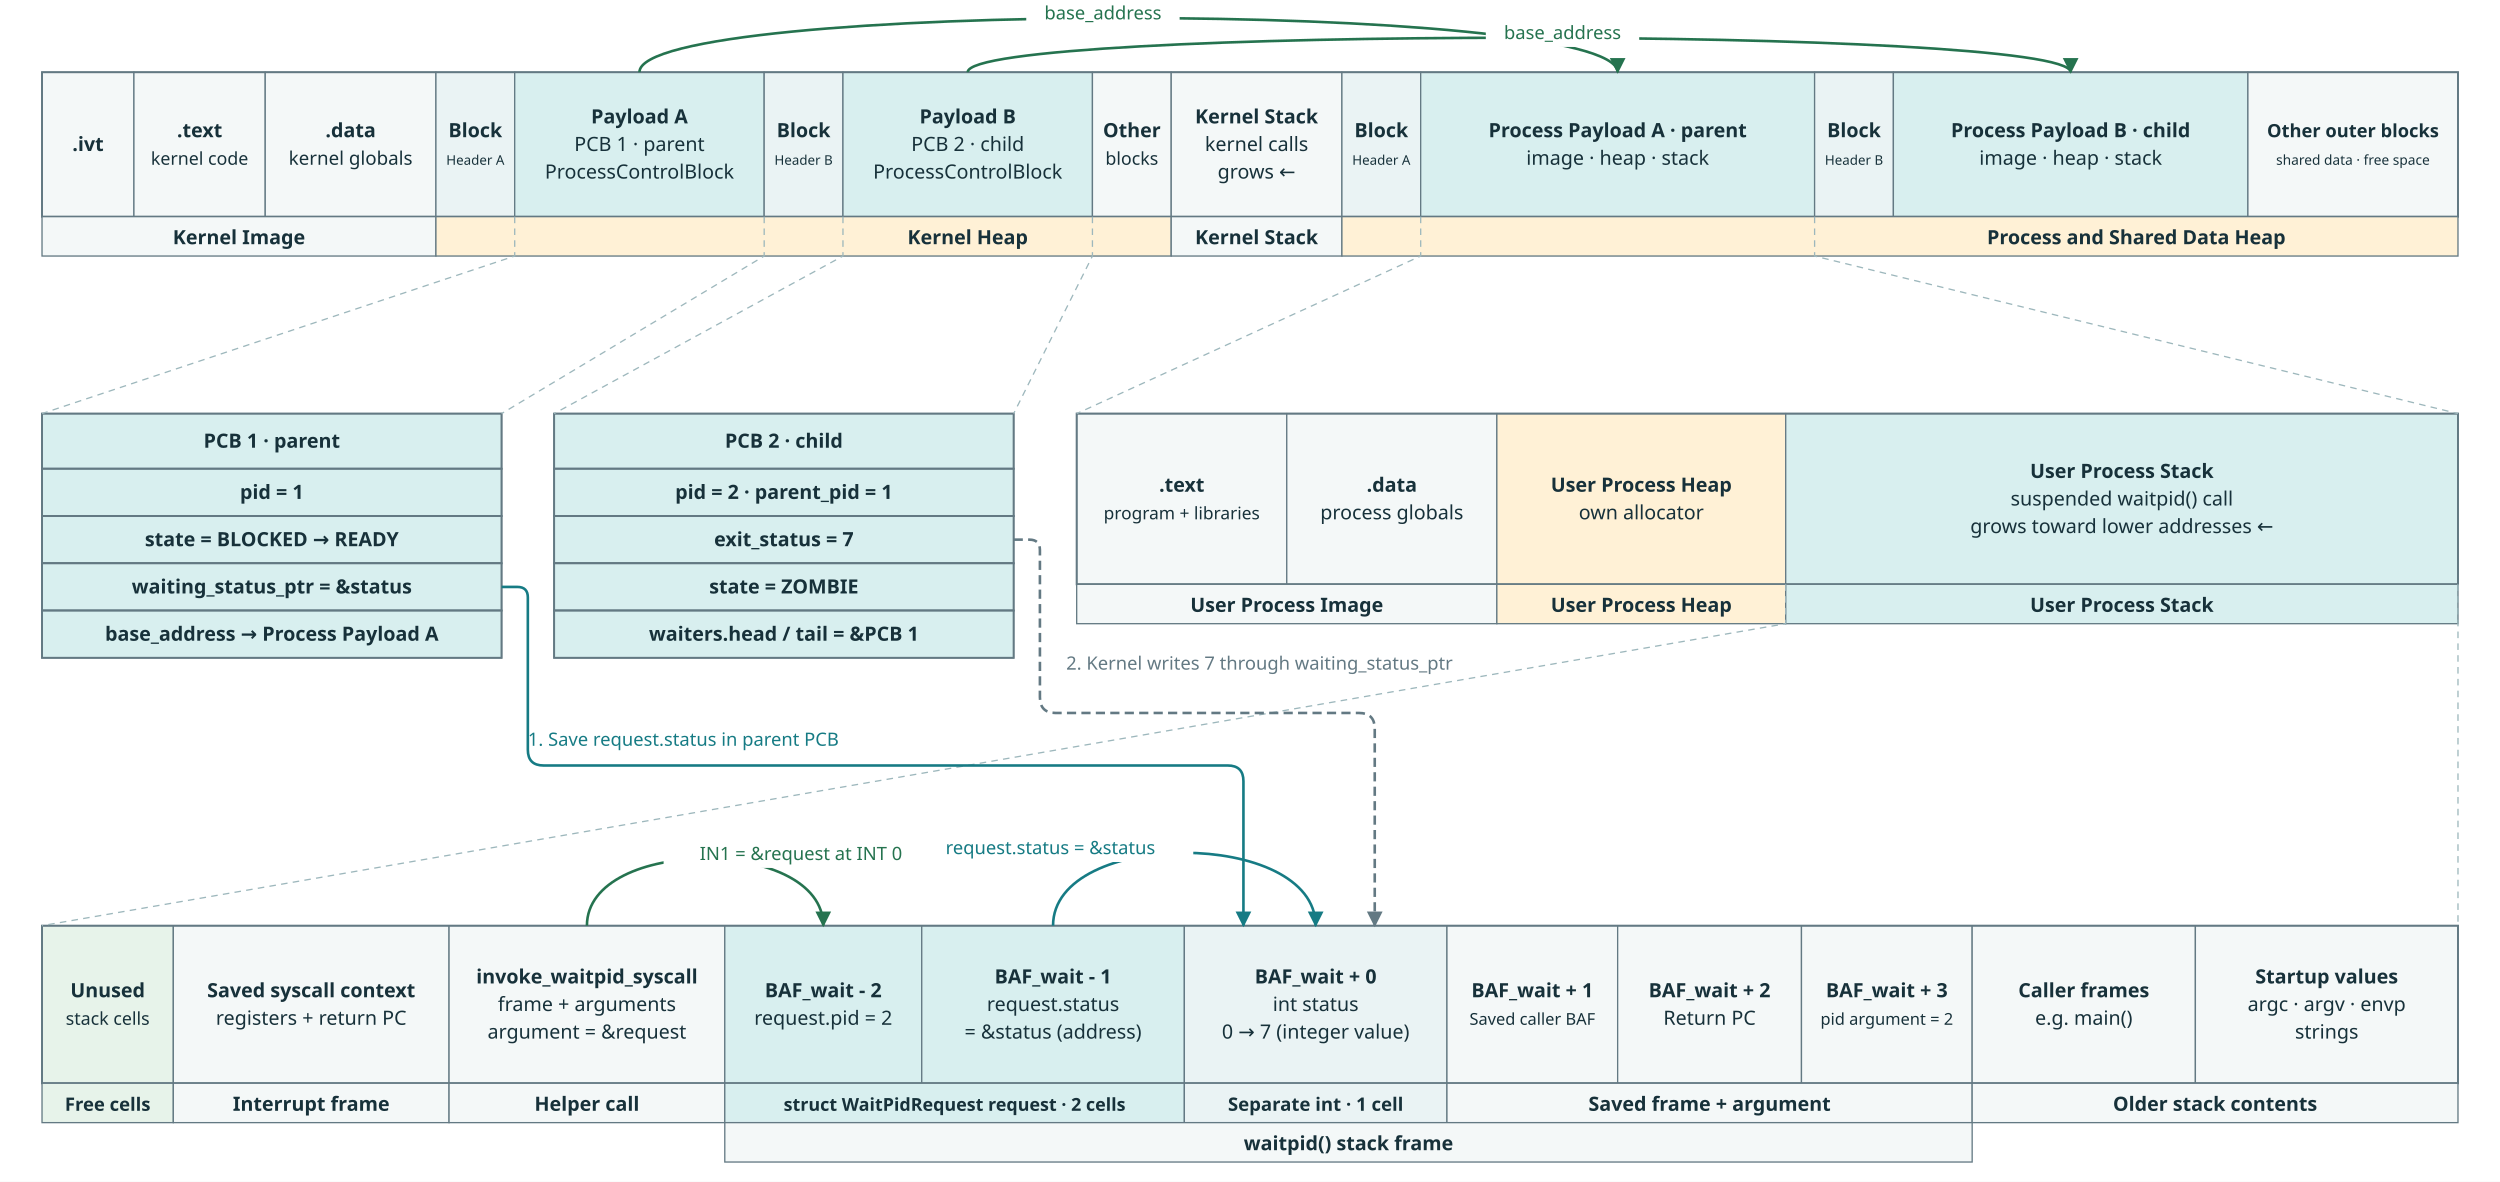
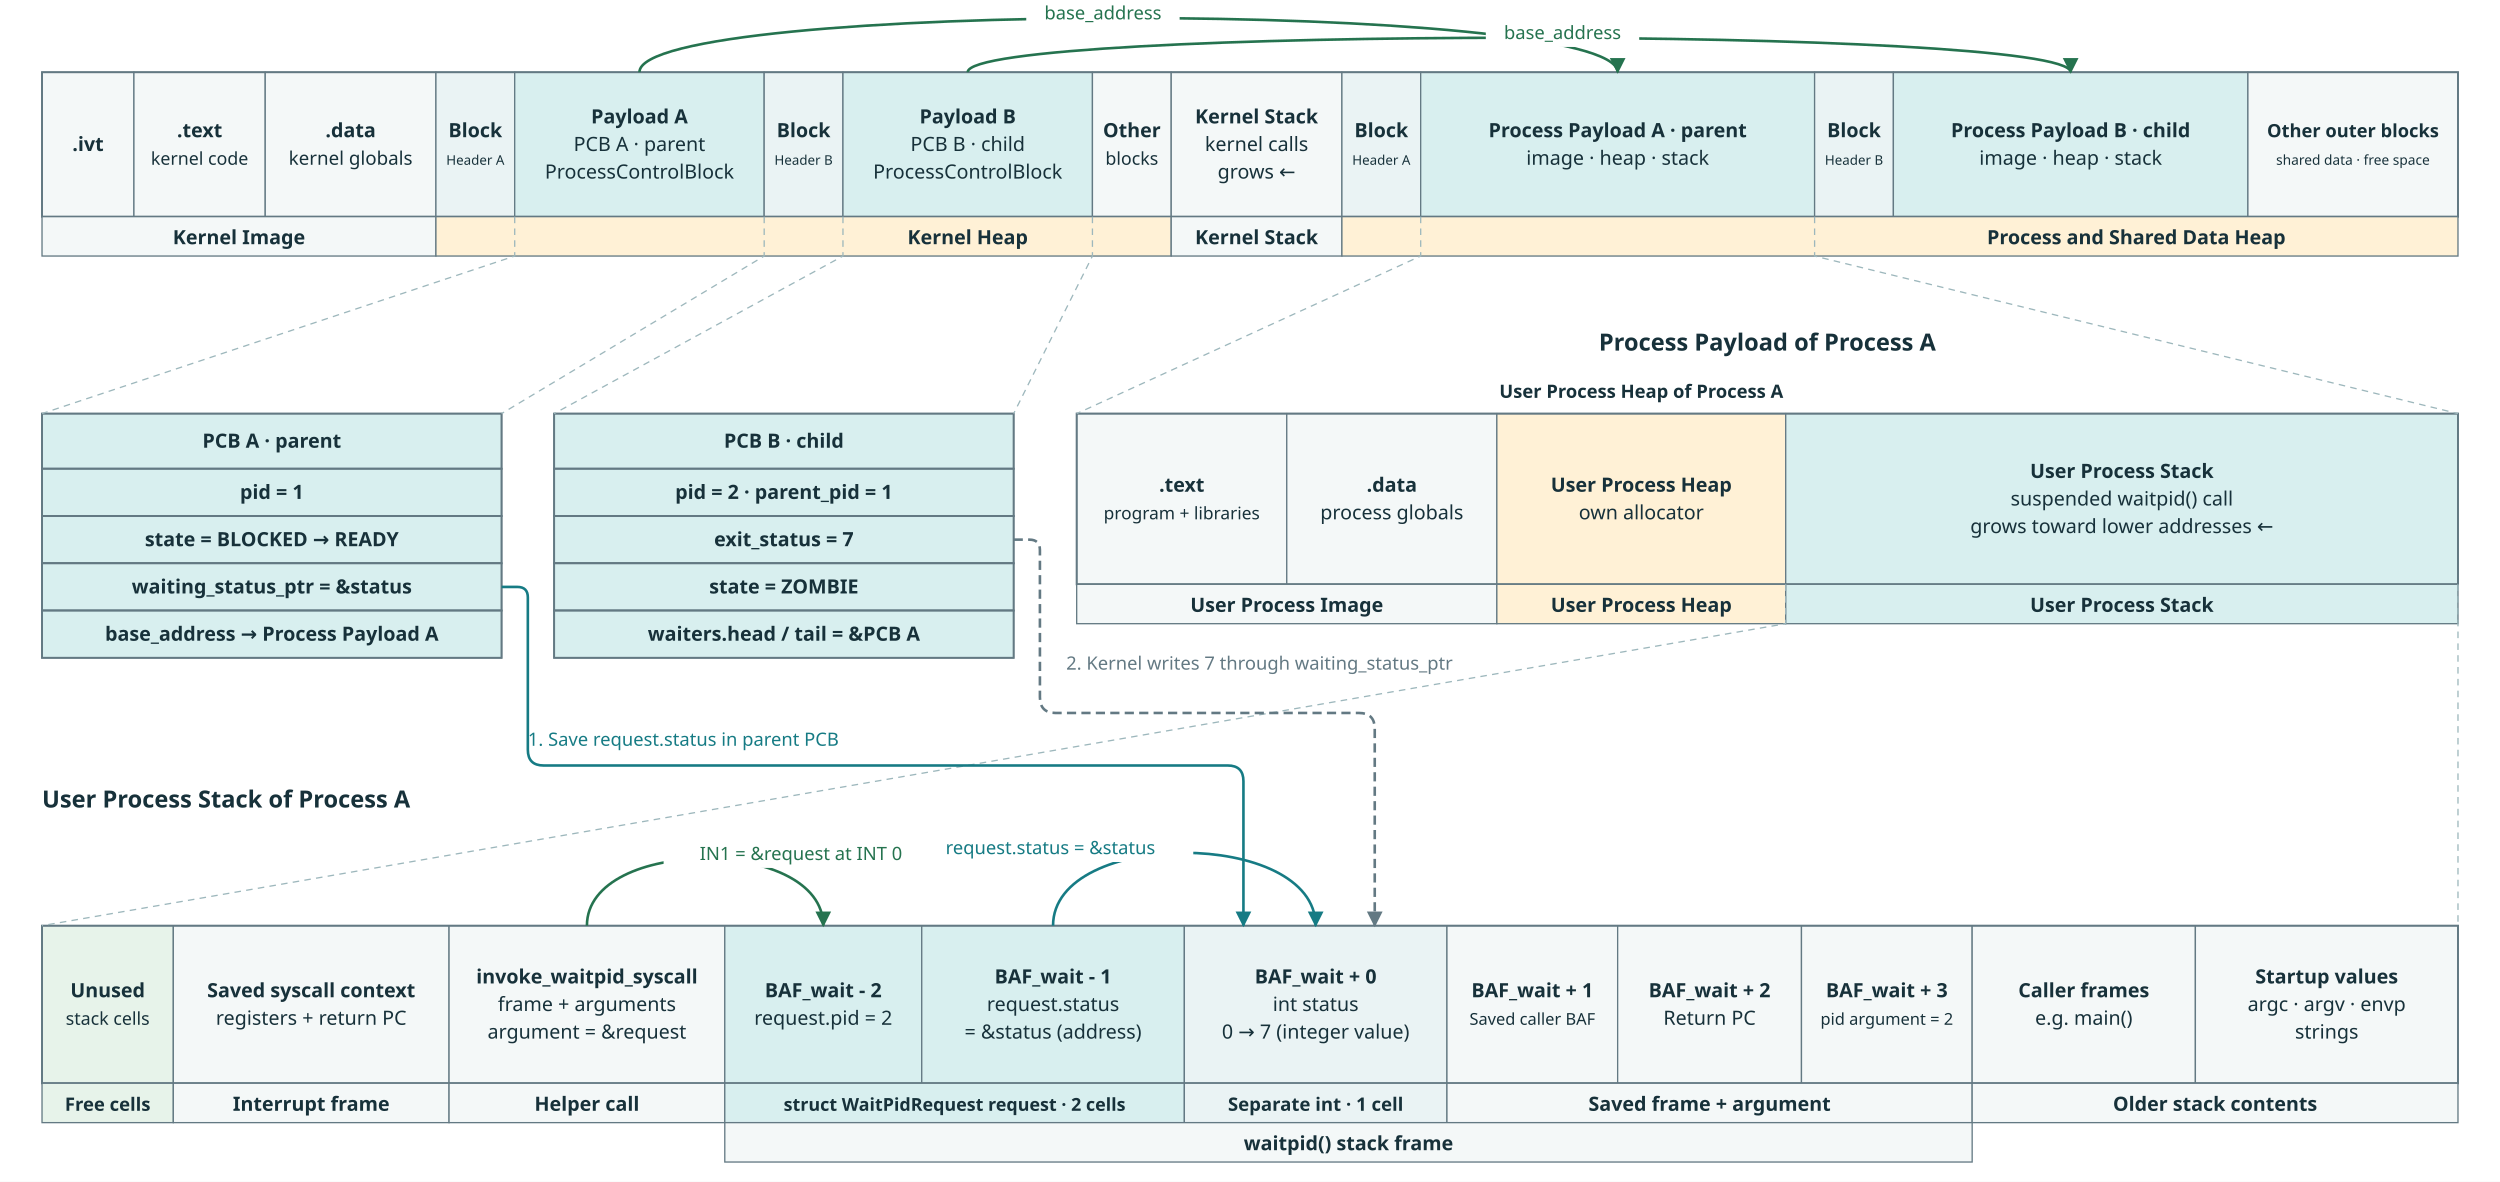
<svg xmlns="http://www.w3.org/2000/svg" width="1904" height="900" viewBox="0 0 1904 900" role="img" aria-labelledby="title desc">
  <defs>
    <marker id="405ea8" viewBox="0 0 10 10" refX="9" refY="5" markerWidth="6" markerHeight="6" orient="auto">
      <path d="M 0 0 L 10 5 L 0 10 z" fill="#167b84" />
    </marker>
    <marker id="26715b" viewBox="0 0 10 10" refX="9" refY="5" markerWidth="6" markerHeight="6" orient="auto">
      <path d="M 0 0 L 10 5 L 0 10 z" fill="#25734f" />
    </marker>
    <marker id="785099" viewBox="0 0 10 10" refX="9" refY="5" markerWidth="6" markerHeight="6" orient="auto">
      <path d="M 0 0 L 10 5 L 0 10 z" fill="#637983" />
    </marker>
    <marker id="9c3d15" viewBox="0 0 10 10" refX="9" refY="5" markerWidth="6" markerHeight="6" orient="auto">
      <path d="M 0 0 L 10 5 L 0 10 z" fill="#805916" />
    </marker>
  </defs>
  <rect width="1904" height="900" fill="white" />
  <g font-family="Cantarell, sans-serif">
    <g transform="translate(0,-75)">
      <rect x="32" y="130" width="70" height="110" fill="#f4f8f8" stroke="#637983" stroke-width="1" />
      <text x="67.0" y="190.0" text-anchor="middle" font-size="15" font-weight="bold" fill="#17313a">.ivt</text>
      <rect x="102" y="130" width="100" height="110" fill="#f4f8f8" stroke="#637983" stroke-width="1" />
      <text x="152.0" y="179.5" text-anchor="middle" font-size="15" font-weight="bold" fill="#17313a">.text</text>
      <text x="152.0" y="200.5" text-anchor="middle" font-size="13.559" font-weight="normal" fill="#17313a">kernel code</text>
      <rect x="202" y="130" width="130" height="110" fill="#f4f8f8" stroke="#637983" stroke-width="1" />
      <text x="267.0" y="179.5" text-anchor="middle" font-size="15" font-weight="bold" fill="#17313a">.data</text>
      <text x="267.0" y="200.5" text-anchor="middle" font-size="14.286" font-weight="normal" fill="#17313a">kernel globals</text>
      <rect x="332" y="130" width="60" height="110" fill="#eaf3f4" stroke="#637983" stroke-width="1" />
      <text x="362.0" y="179.5" text-anchor="middle" font-size="15" font-weight="bold" fill="#17313a">Block</text>
      <text x="362.0" y="200.5" text-anchor="middle" font-size="10.169" font-weight="normal" fill="#17313a">Header A</text>
      <rect x="392" y="130" width="190" height="110" fill="#d8efef" stroke="#637983" stroke-width="1" />
      <a href="../../kernel/process/process.header#L31">
        <text x="487.0" y="169.0" text-anchor="middle" font-size="15" font-weight="bold" fill="#17313a">Payload A</text>
      </a>
      <a href="../../kernel/process/process.header#L31">
-         <text x="487.0" y="190.0" text-anchor="middle" font-size="15" font-weight="normal" fill="#17313a">PCB 1 · parent</text>
+         <text x="487.0" y="190.0" text-anchor="middle" font-size="15" font-weight="normal" fill="#17313a">PCB A · parent</text>
      </a>
      <a href="../../kernel/process/process.header#L31">
        <text x="487.0" y="211.0" text-anchor="middle" font-size="15" font-weight="normal" fill="#17313a">ProcessControlBlock</text>
      </a>
      <rect x="582" y="130" width="60" height="110" fill="#eaf3f4" stroke="#637983" stroke-width="1" />
      <text x="612.0" y="179.5" text-anchor="middle" font-size="15" font-weight="bold" fill="#17313a">Block</text>
      <text x="612.0" y="200.5" text-anchor="middle" font-size="10.169" font-weight="normal" fill="#17313a">Header B</text>
      <rect x="642" y="130" width="190" height="110" fill="#d8efef" stroke="#637983" stroke-width="1" />
      <a href="../../kernel/process/process.header#L31">
        <text x="737.0" y="169.0" text-anchor="middle" font-size="15" font-weight="bold" fill="#17313a">Payload B</text>
      </a>
      <a href="../../kernel/process/process.header#L31">
-         <text x="737.0" y="190.0" text-anchor="middle" font-size="15" font-weight="normal" fill="#17313a">PCB 2 · child</text>
+         <text x="737.0" y="190.0" text-anchor="middle" font-size="15" font-weight="normal" fill="#17313a">PCB B · child</text>
      </a>
      <a href="../../kernel/process/process.header#L31">
        <text x="737.0" y="211.0" text-anchor="middle" font-size="15" font-weight="normal" fill="#17313a">ProcessControlBlock</text>
      </a>
      <rect x="832" y="130" width="60" height="110" fill="#f4f8f8" stroke="#637983" stroke-width="1" />
      <text x="862.0" y="179.5" text-anchor="middle" font-size="15" font-weight="bold" fill="#17313a">Other</text>
      <text x="862.0" y="200.5" text-anchor="middle" font-size="13.559" font-weight="normal" fill="#17313a">blocks</text>
      <rect x="892" y="130" width="130" height="110" fill="#f4f8f8" stroke="#637983" stroke-width="1" />
      <text x="957.0" y="169.0" text-anchor="middle" font-size="15" font-weight="bold" fill="#17313a">Kernel Stack</text>
      <text x="957.0" y="190.0" text-anchor="middle" font-size="15" font-weight="normal" fill="#17313a">kernel calls</text>
      <text x="957.0" y="211.0" text-anchor="middle" font-size="15" font-weight="normal" fill="#17313a">grows ←</text>
      <rect x="1022" y="130" width="60" height="110" fill="#eaf3f4" stroke="#637983" stroke-width="1" />
      <text x="1052.0" y="179.5" text-anchor="middle" font-size="15" font-weight="bold" fill="#17313a">Block</text>
      <text x="1052.0" y="200.5" text-anchor="middle" font-size="10.169" font-weight="normal" fill="#17313a">Header A</text>
      <rect x="1082" y="130" width="300" height="110" fill="#d8efef" stroke="#637983" stroke-width="1" />
      <text x="1232.0" y="179.5" text-anchor="middle" font-size="15" font-weight="bold" fill="#17313a">Process Payload A · parent</text>
      <text x="1232.0" y="200.5" text-anchor="middle" font-size="15" font-weight="normal" fill="#17313a">image · heap · stack</text>
      <rect x="1382" y="130" width="60" height="110" fill="#eaf3f4" stroke="#637983" stroke-width="1" />
      <text x="1412.0" y="179.5" text-anchor="middle" font-size="15" font-weight="bold" fill="#17313a">Block</text>
      <text x="1412.0" y="200.5" text-anchor="middle" font-size="10.169" font-weight="normal" fill="#17313a">Header B</text>
      <rect x="1442" y="130" width="270" height="110" fill="#d8efef" stroke="#637983" stroke-width="1" />
      <text x="1577.0" y="179.5" text-anchor="middle" font-size="15" font-weight="bold" fill="#17313a">Process Payload B · child</text>
      <text x="1577.0" y="200.5" text-anchor="middle" font-size="15" font-weight="normal" fill="#17313a">image · heap · stack</text>
      <rect x="1712" y="130" width="160" height="110" fill="#f4f8f8" stroke="#637983" stroke-width="1" />
      <text x="1792.0" y="179.5" text-anchor="middle" font-size="13.936" font-weight="bold" fill="#17313a">Other outer blocks</text>
      <text x="1792.0" y="200.5" text-anchor="middle" font-size="10.452" font-weight="normal" fill="#17313a">shared data · free space</text>
      <rect x="32" y="130" width="1840" height="110" fill="none" stroke="#637983" stroke-width="1.5" />
      <rect x="32" y="240" width="300" height="30" fill="#f4f8f8" stroke="#637983" stroke-width="1" />
      <text x="182.0" y="261" text-anchor="middle" font-size="15" font-weight="bold" fill="#17313a">Kernel Image</text>
      <rect x="332" y="240" width="560" height="30" fill="#fff1d6" stroke="#637983" stroke-width="1" />
      <text x="612.0" y="261" text-anchor="middle" font-size="15" font-weight="bold" fill="#17313a" />
      <text x="737" y="261" text-anchor="middle" font-size="15" font-weight="bold" fill="#17313a">Kernel Heap</text>
      <rect x="892" y="240" width="130" height="30" fill="#f4f8f8" stroke="#637983" stroke-width="1" />
      <text x="957.0" y="261" text-anchor="middle" font-size="15" font-weight="bold" fill="#17313a">Kernel Stack</text>
      <rect x="1022" y="240" width="850" height="30" fill="#fff1d6" stroke="#637983" stroke-width="1" />
      <text x="1447.0" y="261" text-anchor="middle" font-size="15" font-weight="bold" fill="#17313a" />
      <text x="1627" y="261" text-anchor="middle" font-size="15" font-weight="bold" fill="#17313a">Process and Shared Data Heap</text>
      <path d="M 487.0 130 C 487.0 75, 1232.0 75, 1232.0 130" fill="none" stroke="#25734f" stroke-width="2" marker-end="url(#26715b)" />
      <rect x="781.6" y="73.75" width="116.8" height="22" fill="white" stroke="none" stroke-width="1" />
      <text x="840" y="89.75" text-anchor="middle" font-size="14" font-weight="normal" fill="#25734f">base_address</text>
      <path d="M 737.0 130 C 737.0 95, 1577.0 95, 1577.0 130" fill="none" stroke="#25734f" stroke-width="2" marker-end="url(#26715b)" />
      <rect x="1131.6" y="88.75" width="116.8" height="22" fill="white" stroke="none" stroke-width="1" />
      <text x="1190" y="104.75" text-anchor="middle" font-size="14" font-weight="normal" fill="#25734f">base_address</text>
      <rect x="32" y="390" width="350" height="42" fill="#d8efef" stroke="#637983" stroke-width="1" />
      <a href="../../kernel/process/process.header#L31">
-         <text x="207.0" y="416.0" text-anchor="middle" font-size="15" font-weight="bold" fill="#17313a">PCB 1 · parent</text>
+         <text x="207.0" y="416.0" text-anchor="middle" font-size="15" font-weight="bold" fill="#17313a">PCB A · parent</text>
      </a>
      <rect x="32" y="390" width="350" height="42" fill="none" stroke="#637983" stroke-width="1.5" />
      <rect x="32" y="432" width="350" height="36" fill="#d8efef" stroke="#637983" stroke-width="1" />
      <a href="../../kernel/process/process.header#L32">
        <text x="207.0" y="455.0" text-anchor="middle" font-size="15" font-weight="bold" fill="#17313a">pid = 1</text>
      </a>
      <rect x="32" y="432" width="350" height="36" fill="none" stroke="#637983" stroke-width="1.5" />
      <rect x="32" y="468" width="350" height="36" fill="#d8efef" stroke="#637983" stroke-width="1" />
      <a href="../../kernel/process/process.header#L33">
        <text x="207.0" y="491.0" text-anchor="middle" font-size="15" font-weight="bold" fill="#17313a">state = BLOCKED → READY</text>
      </a>
      <rect x="32" y="468" width="350" height="36" fill="none" stroke="#637983" stroke-width="1.5" />
      <rect x="32" y="504" width="350" height="36" fill="#d8efef" stroke="#637983" stroke-width="1" />
      <a href="../../kernel/process/process.header#L44">
        <text x="207.0" y="527.0" text-anchor="middle" font-size="15" font-weight="bold" fill="#17313a">waiting_status_ptr = &amp;status</text>
      </a>
      <rect x="32" y="504" width="350" height="36" fill="none" stroke="#637983" stroke-width="1.5" />
      <rect x="32" y="540" width="350" height="36" fill="#d8efef" stroke="#637983" stroke-width="1" />
      <a href="../../kernel/process/process.header#L34">
        <text x="207.0" y="563.0" text-anchor="middle" font-size="15" font-weight="bold" fill="#17313a">base_address → Process Payload A</text>
      </a>
      <rect x="32" y="540" width="350" height="36" fill="none" stroke="#637983" stroke-width="1.5" />
      <rect x="422" y="390" width="350" height="42" fill="#d8efef" stroke="#637983" stroke-width="1" />
      <a href="../../kernel/process/process.header#L31">
-         <text x="597.0" y="416.0" text-anchor="middle" font-size="15" font-weight="bold" fill="#17313a">PCB 2 · child</text>
+         <text x="597.0" y="416.0" text-anchor="middle" font-size="15" font-weight="bold" fill="#17313a">PCB B · child</text>
      </a>
      <rect x="422" y="390" width="350" height="42" fill="none" stroke="#637983" stroke-width="1.5" />
      <rect x="422" y="432" width="350" height="36" fill="#d8efef" stroke="#637983" stroke-width="1" />
      <a href="../../kernel/process/process.header#L57">
        <text x="597.0" y="455.0" text-anchor="middle" font-size="15" font-weight="bold" fill="#17313a">pid = 2 · parent_pid = 1</text>
      </a>
      <rect x="422" y="432" width="350" height="36" fill="none" stroke="#637983" stroke-width="1.5" />
      <rect x="422" y="468" width="350" height="36" fill="#d8efef" stroke="#637983" stroke-width="1" />
      <a href="../../kernel/process/process.header#L60">
        <text x="597.0" y="491.0" text-anchor="middle" font-size="15" font-weight="bold" fill="#17313a">exit_status = 7</text>
      </a>
      <rect x="422" y="468" width="350" height="36" fill="none" stroke="#637983" stroke-width="1.5" />
      <rect x="422" y="504" width="350" height="36" fill="#d8efef" stroke="#637983" stroke-width="1" />
      <a href="../../kernel/process/process.header#L33">
        <text x="597.0" y="527.0" text-anchor="middle" font-size="15" font-weight="bold" fill="#17313a">state = ZOMBIE</text>
      </a>
      <rect x="422" y="504" width="350" height="36" fill="none" stroke="#637983" stroke-width="1.5" />
      <rect x="422" y="540" width="350" height="36" fill="#d8efef" stroke="#637983" stroke-width="1" />
      <a href="../../kernel/process/process.header#L46">
-         <text x="597.0" y="563.0" text-anchor="middle" font-size="15" font-weight="bold" fill="#17313a">waiters.head / tail = &amp;PCB 1</text>
+         <text x="597.0" y="563.0" text-anchor="middle" font-size="15" font-weight="bold" fill="#17313a">waiters.head / tail = &amp;PCB A</text>
      </a>
      <rect x="422" y="540" width="350" height="36" fill="none" stroke="#637983" stroke-width="1.5" />
      <path d="M 392 240 V 270 L 32 390 M 582 240 V 270 L 382 390" fill="none" stroke="#9db7bc" stroke-dasharray="5 4" />
      <path d="M 642 240 V 270 L 422 390 M 832 240 V 270 L 772 390" fill="none" stroke="#9db7bc" stroke-dasharray="5 4" />
      <rect x="820" y="390" width="160" height="130" fill="#f4f8f8" stroke="#637983" stroke-width="1" />
      <text x="900.0" y="449.5" text-anchor="middle" font-size="15" font-weight="bold" fill="#17313a">.text</text>
      <text x="900.0" y="470.5" text-anchor="middle" font-size="13.202" font-weight="normal" fill="#17313a">program + libraries</text>
      <rect x="980" y="390" width="160" height="130" fill="#f4f8f8" stroke="#637983" stroke-width="1" />
      <text x="1060.0" y="449.5" text-anchor="middle" font-size="15" font-weight="bold" fill="#17313a">.data</text>
      <text x="1060.0" y="470.5" text-anchor="middle" font-size="15" font-weight="normal" fill="#17313a">process globals</text>
      <rect x="1140" y="390" width="220" height="130" fill="#fff1d6" stroke="#637983" stroke-width="1" />
      <text x="1250.0" y="449.5" text-anchor="middle" font-size="15" font-weight="bold" fill="#17313a">User Process Heap</text>
      <text x="1250.0" y="470.5" text-anchor="middle" font-size="15" font-weight="normal" fill="#17313a">own allocator</text>
      <rect x="1360" y="390" width="512" height="130" fill="#d8efef" stroke="#637983" stroke-width="1" />
      <a href="../../library/sys/wait/wait.picoc#L14">
        <text x="1616.0" y="439.0" text-anchor="middle" font-size="15" font-weight="bold" fill="#17313a">User Process Stack</text>
      </a>
      <a href="../../library/sys/wait/wait.picoc#L14">
        <text x="1616.0" y="460.0" text-anchor="middle" font-size="15" font-weight="normal" fill="#17313a">suspended waitpid() call</text>
      </a>
      <a href="../../library/sys/wait/wait.picoc#L14">
        <text x="1616.0" y="481.0" text-anchor="middle" font-size="15" font-weight="normal" fill="#17313a">grows toward lower addresses ←</text>
      </a>
      <rect x="820" y="390" width="1052" height="130" fill="none" stroke="#637983" stroke-width="1.5" />
      <rect x="820" y="520" width="320" height="30" fill="#f4f8f8" stroke="#637983" stroke-width="1" />
      <text x="980.0" y="541" text-anchor="middle" font-size="15" font-weight="bold" fill="#17313a">User Process Image</text>
      <rect x="1140" y="520" width="220" height="30" fill="#fff1d6" stroke="#637983" stroke-width="1" />
      <text x="1250.0" y="541" text-anchor="middle" font-size="15" font-weight="bold" fill="#17313a">User Process Heap</text>
      <rect x="1360" y="520" width="512" height="30" fill="#d8efef" stroke="#637983" stroke-width="1" />
      <text x="1616.0" y="541" text-anchor="middle" font-size="15" font-weight="bold" fill="#17313a">User Process Stack</text>
      <path d="M 1082 240 V 270 L 820 390 M 1382 240 V 270 L 1872 390" fill="none" stroke="#9db7bc" stroke-dasharray="5 4" />
+       <a href="../../kernel/process/process.header#L34">
+         <text x="1346" y="342" text-anchor="middle" font-size="18" font-weight="bold" fill="#17313a">Process Payload of Process A</text>
+       </a>
+       <a href="../../kernel/process/process.header#L36">
+         <text x="1250" y="378" text-anchor="middle" font-size="14" font-weight="bold" fill="#17313a">User Process Heap of Process A</text>
+       </a>
      <rect x="32" y="780" width="100" height="120" fill="#e7f3ea" stroke="#637983" stroke-width="1" />
      <text x="82.0" y="834.5" text-anchor="middle" font-size="15" font-weight="bold" fill="#17313a">Unused</text>
      <text x="82.0" y="855.5" text-anchor="middle" font-size="13.559" font-weight="normal" fill="#17313a">stack cells</text>
      <rect x="132" y="780" width="210" height="120" fill="#f4f8f8" stroke="#637983" stroke-width="1" />
      <a href="../../interrupt_service_routines/os_isrs.picoc#L94">
        <text x="237.0" y="834.5" text-anchor="middle" font-size="15" font-weight="bold" fill="#17313a">Saved syscall context</text>
      </a>
      <a href="../../interrupt_service_routines/os_isrs.picoc#L94">
        <text x="237.0" y="855.5" text-anchor="middle" font-size="15" font-weight="normal" fill="#17313a">registers + return PC</text>
      </a>
      <rect x="342" y="780" width="210" height="120" fill="#f4f8f8" stroke="#637983" stroke-width="1" />
      <a href="../../library/sys/wait/wait.picoc#L4">
        <text x="447.0" y="824.0" text-anchor="middle" font-size="15" font-weight="bold" fill="#17313a">invoke_waitpid_syscall</text>
      </a>
      <a href="../../library/sys/wait/wait.picoc#L4">
        <text x="447.0" y="845.0" text-anchor="middle" font-size="15" font-weight="normal" fill="#17313a">frame + arguments</text>
      </a>
      <a href="../../library/sys/wait/wait.picoc#L4">
        <text x="447.0" y="866.0" text-anchor="middle" font-size="15" font-weight="normal" fill="#17313a">argument = &amp;request</text>
      </a>
      <rect x="552" y="780" width="150" height="120" fill="#d8efef" stroke="#637983" stroke-width="1" />
      <a href="../../common/syscall.header#L62">
        <text x="627.0" y="834.5" text-anchor="middle" font-size="15" font-weight="bold" fill="#17313a">BAF_wait - 2</text>
      </a>
      <a href="../../common/syscall.header#L62">
        <text x="627.0" y="855.5" text-anchor="middle" font-size="15" font-weight="normal" fill="#17313a">request.pid = 2</text>
      </a>
      <rect x="702" y="780" width="200" height="120" fill="#d8efef" stroke="#637983" stroke-width="1" />
      <a href="../../common/syscall.header#L63">
        <text x="802.0" y="824.0" text-anchor="middle" font-size="15" font-weight="bold" fill="#17313a">BAF_wait - 1</text>
      </a>
      <a href="../../common/syscall.header#L63">
        <text x="802.0" y="845.0" text-anchor="middle" font-size="15" font-weight="normal" fill="#17313a">request.status</text>
      </a>
      <a href="../../common/syscall.header#L63">
        <text x="802.0" y="866.0" text-anchor="middle" font-size="15" font-weight="normal" fill="#17313a">= &amp;status (address)</text>
      </a>
      <rect x="902" y="780" width="200" height="120" fill="#eaf3f4" stroke="#637983" stroke-width="1" />
      <a href="../../library/sys/wait/wait.picoc#L15">
        <text x="1002.0" y="824.0" text-anchor="middle" font-size="15" font-weight="bold" fill="#17313a">BAF_wait + 0</text>
      </a>
      <a href="../../library/sys/wait/wait.picoc#L15">
        <text x="1002.0" y="845.0" text-anchor="middle" font-size="15" font-weight="normal" fill="#17313a">int status</text>
      </a>
      <a href="../../library/sys/wait/wait.picoc#L15">
        <text x="1002.0" y="866.0" text-anchor="middle" font-size="15" font-weight="normal" fill="#17313a">0 → 7 (integer value)</text>
      </a>
      <rect x="1102" y="780" width="130" height="120" fill="#f4f8f8" stroke="#637983" stroke-width="1" />
      <text x="1167.0" y="834.5" text-anchor="middle" font-size="15" font-weight="bold" fill="#17313a">BAF_wait + 1</text>
      <text x="1167.0" y="855.5" text-anchor="middle" font-size="12.5" font-weight="normal" fill="#17313a">Saved caller BAF</text>
      <rect x="1232" y="780" width="140" height="120" fill="#f4f8f8" stroke="#637983" stroke-width="1" />
      <text x="1302.0" y="834.5" text-anchor="middle" font-size="15" font-weight="bold" fill="#17313a">BAF_wait + 2</text>
      <text x="1302.0" y="855.5" text-anchor="middle" font-size="15" font-weight="normal" fill="#17313a">Return PC</text>
      <rect x="1372" y="780" width="130" height="120" fill="#f4f8f8" stroke="#637983" stroke-width="1" />
      <text x="1437.0" y="834.5" text-anchor="middle" font-size="15" font-weight="bold" fill="#17313a">BAF_wait + 3</text>
      <text x="1437.0" y="855.5" text-anchor="middle" font-size="12.5" font-weight="normal" fill="#17313a">pid argument = 2</text>
      <rect x="1502" y="780" width="170" height="120" fill="#f4f8f8" stroke="#637983" stroke-width="1" />
      <text x="1587.0" y="834.5" text-anchor="middle" font-size="15" font-weight="bold" fill="#17313a">Caller frames</text>
      <text x="1587.0" y="855.5" text-anchor="middle" font-size="15" font-weight="normal" fill="#17313a">e.g. main()</text>
      <rect x="1672" y="780" width="200" height="120" fill="#f4f8f8" stroke="#637983" stroke-width="1" />
      <text x="1772.0" y="824.0" text-anchor="middle" font-size="15" font-weight="bold" fill="#17313a">Startup values</text>
      <text x="1772.0" y="845.0" text-anchor="middle" font-size="15" font-weight="normal" fill="#17313a">argc · argv · envp</text>
      <text x="1772.0" y="866.0" text-anchor="middle" font-size="15" font-weight="normal" fill="#17313a">strings</text>
      <rect x="32" y="780" width="1840" height="120" fill="none" stroke="#637983" stroke-width="1.5" />
      <rect x="32" y="900" width="100" height="30" fill="#e7f3ea" stroke="#637983" stroke-width="1" />
      <text x="82.0" y="921" text-anchor="middle" font-size="14.062" font-weight="bold" fill="#17313a">Free cells</text>
      <rect x="132" y="900" width="210" height="30" fill="#f4f8f8" stroke="#637983" stroke-width="1" />
      <text x="237.0" y="921" text-anchor="middle" font-size="15" font-weight="bold" fill="#17313a">Interrupt frame</text>
      <rect x="342" y="900" width="210" height="30" fill="#f4f8f8" stroke="#637983" stroke-width="1" />
      <text x="447.0" y="921" text-anchor="middle" font-size="15" font-weight="bold" fill="#17313a">Helper call</text>
      <rect x="552" y="900" width="350" height="30" fill="#d8efef" stroke="#637983" stroke-width="1" />
      <text x="727.0" y="921" text-anchor="middle" font-size="13.622" font-weight="bold" fill="#17313a">struct WaitPidRequest request · 2 cells</text>
      <rect x="902" y="900" width="200" height="30" fill="#eaf3f4" stroke="#637983" stroke-width="1" />
      <text x="1002.0" y="921" text-anchor="middle" font-size="14.137" font-weight="bold" fill="#17313a">Separate int · 1 cell</text>
      <rect x="1102" y="900" width="400" height="30" fill="#f4f8f8" stroke="#637983" stroke-width="1" />
      <text x="1302.0" y="921" text-anchor="middle" font-size="15" font-weight="bold" fill="#17313a">Saved frame + argument</text>
      <rect x="1502" y="900" width="370" height="30" fill="#f4f8f8" stroke="#637983" stroke-width="1" />
      <text x="1687.0" y="921" text-anchor="middle" font-size="15" font-weight="bold" fill="#17313a">Older stack contents</text>
      <rect x="552" y="930" width="950" height="30" fill="#f4f8f8" stroke="#637983" stroke-width="1" />
      <text x="1027.0" y="951" text-anchor="middle" font-size="15" font-weight="bold" fill="#17313a">waitpid() stack frame</text>
      <path d="M 1360 520 V 550 L 32 780 M 1872 520 V 550 L 1872 780" fill="none" stroke="#9db7bc" stroke-dasharray="5 4" />
+       <a href="../../library/sys/wait/wait.picoc#L14">
+         <text x="32" y="690" text-anchor="start" font-size="18" font-weight="bold" fill="#17313a">User Process Stack of Process A</text>
+       </a>
      <path d="M 447.0 780 C 447.0 712, 627.0 712, 627.0 780" fill="none" stroke="#25734f" stroke-width="2" marker-end="url(#26715b)" />
      <rect x="505.4" y="714.0" width="209.2" height="22" fill="white" stroke="none" stroke-width="1" />
      <text x="610" y="730.0" text-anchor="middle" font-size="14" font-weight="normal" fill="#25734f">IN1 = &amp;request at INT 0</text>
      <path d="M 802.0 780 C 802.0 706, 1002.0 706, 1002.0 780" fill="none" stroke="#167b84" stroke-width="2" marker-end="url(#405ea8)" />
      <rect x="691.2" y="709.5" width="217.6" height="22" fill="white" stroke="none" stroke-width="1" />
      <text x="800" y="725.5" text-anchor="middle" font-size="14" font-weight="normal" fill="#167b84">request.status = &amp;status</text>
      <path d="M 382 522.0 H 394 Q 402 522.0 402 530.0 V 646 Q 402 658 414 658 H 935.0 Q 947.0 658 947.0 670 V 780" fill="none" stroke="#167b84" stroke-width="2" marker-end="url(#405ea8)" />
      <a href="../../kernel/process/process.picoc#L370">
        <text x="402" y="643" text-anchor="start" font-size="14" font-weight="normal" fill="#167b84">1. Save request.status in parent PCB</text>
      </a>
      <path d="M 772 486.0 H 784 Q 792 486.0 792 494.0 V 606 Q 792 618 804 618 H 1035.0 Q 1047.0 618 1047.0 630 V 780" fill="none" stroke="#637983" stroke-width="2" stroke-dasharray="7 4" marker-end="url(#785099)" />
      <a href="../../kernel/process/process.picoc#L271">
        <text x="812" y="585" text-anchor="start" font-size="14" font-weight="normal" fill="#637983">2. Kernel writes 7 through waiting_status_ptr</text>
      </a>
    </g>
  </g>
</svg>
